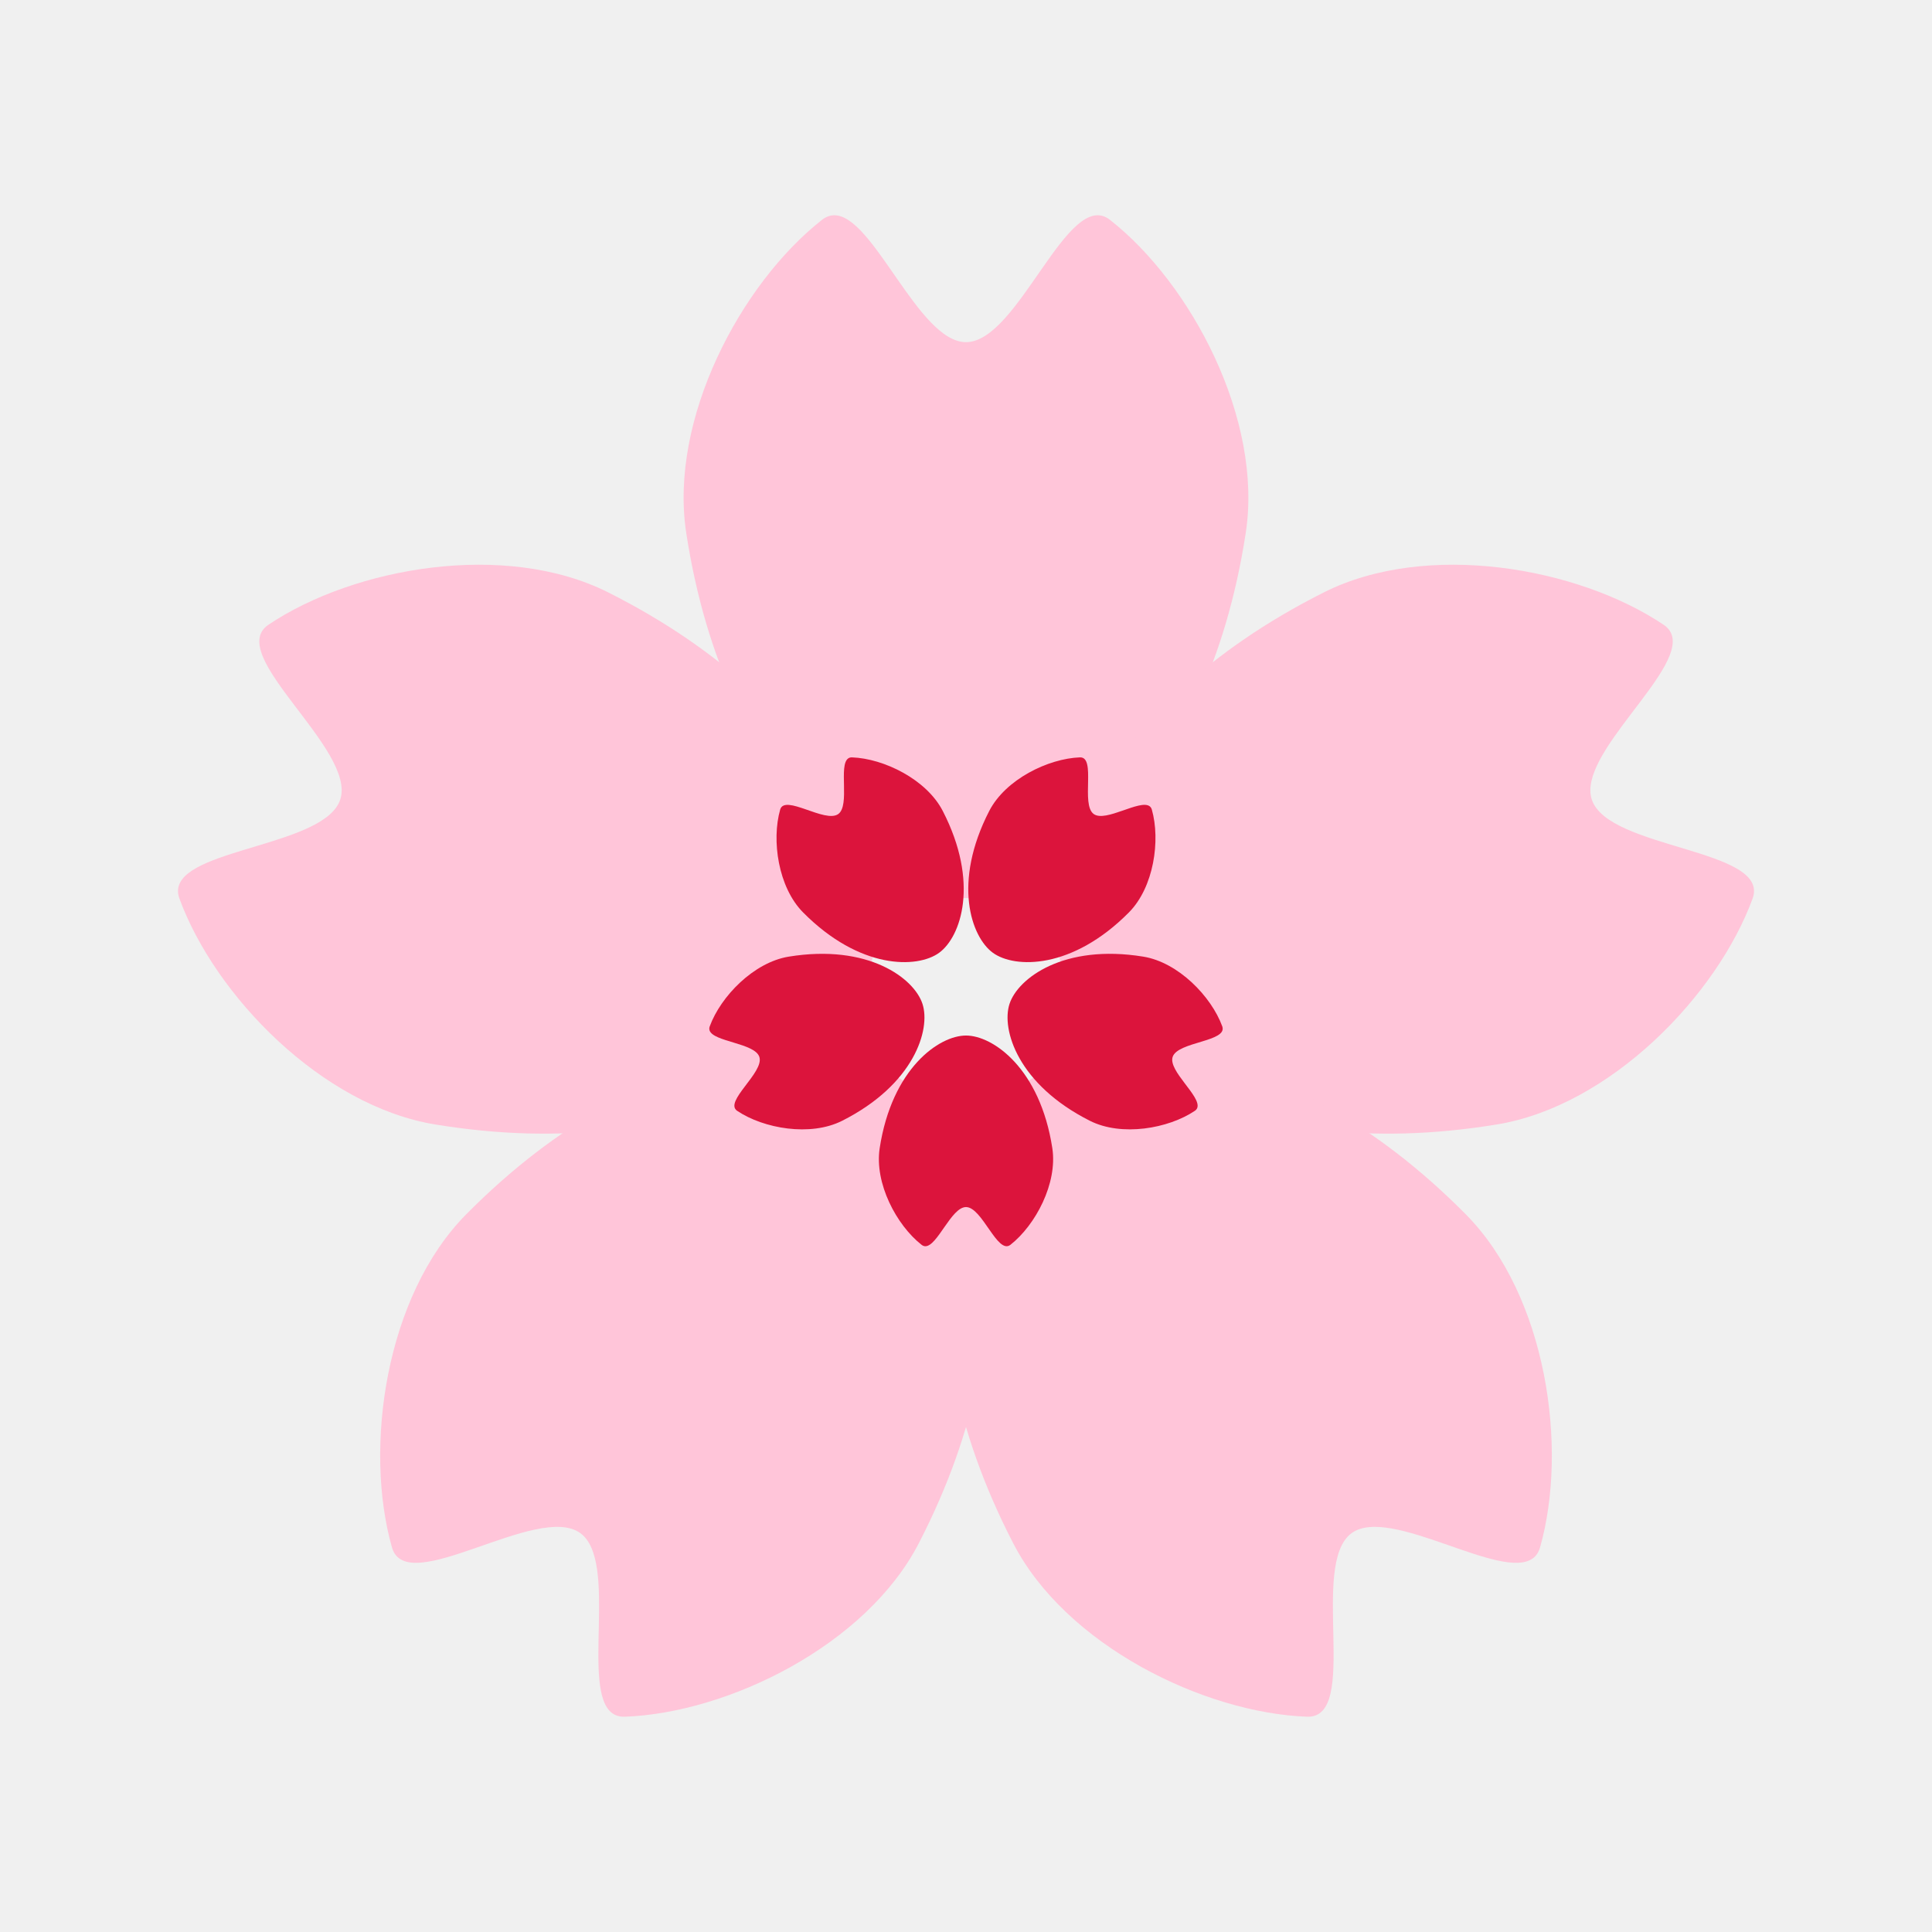
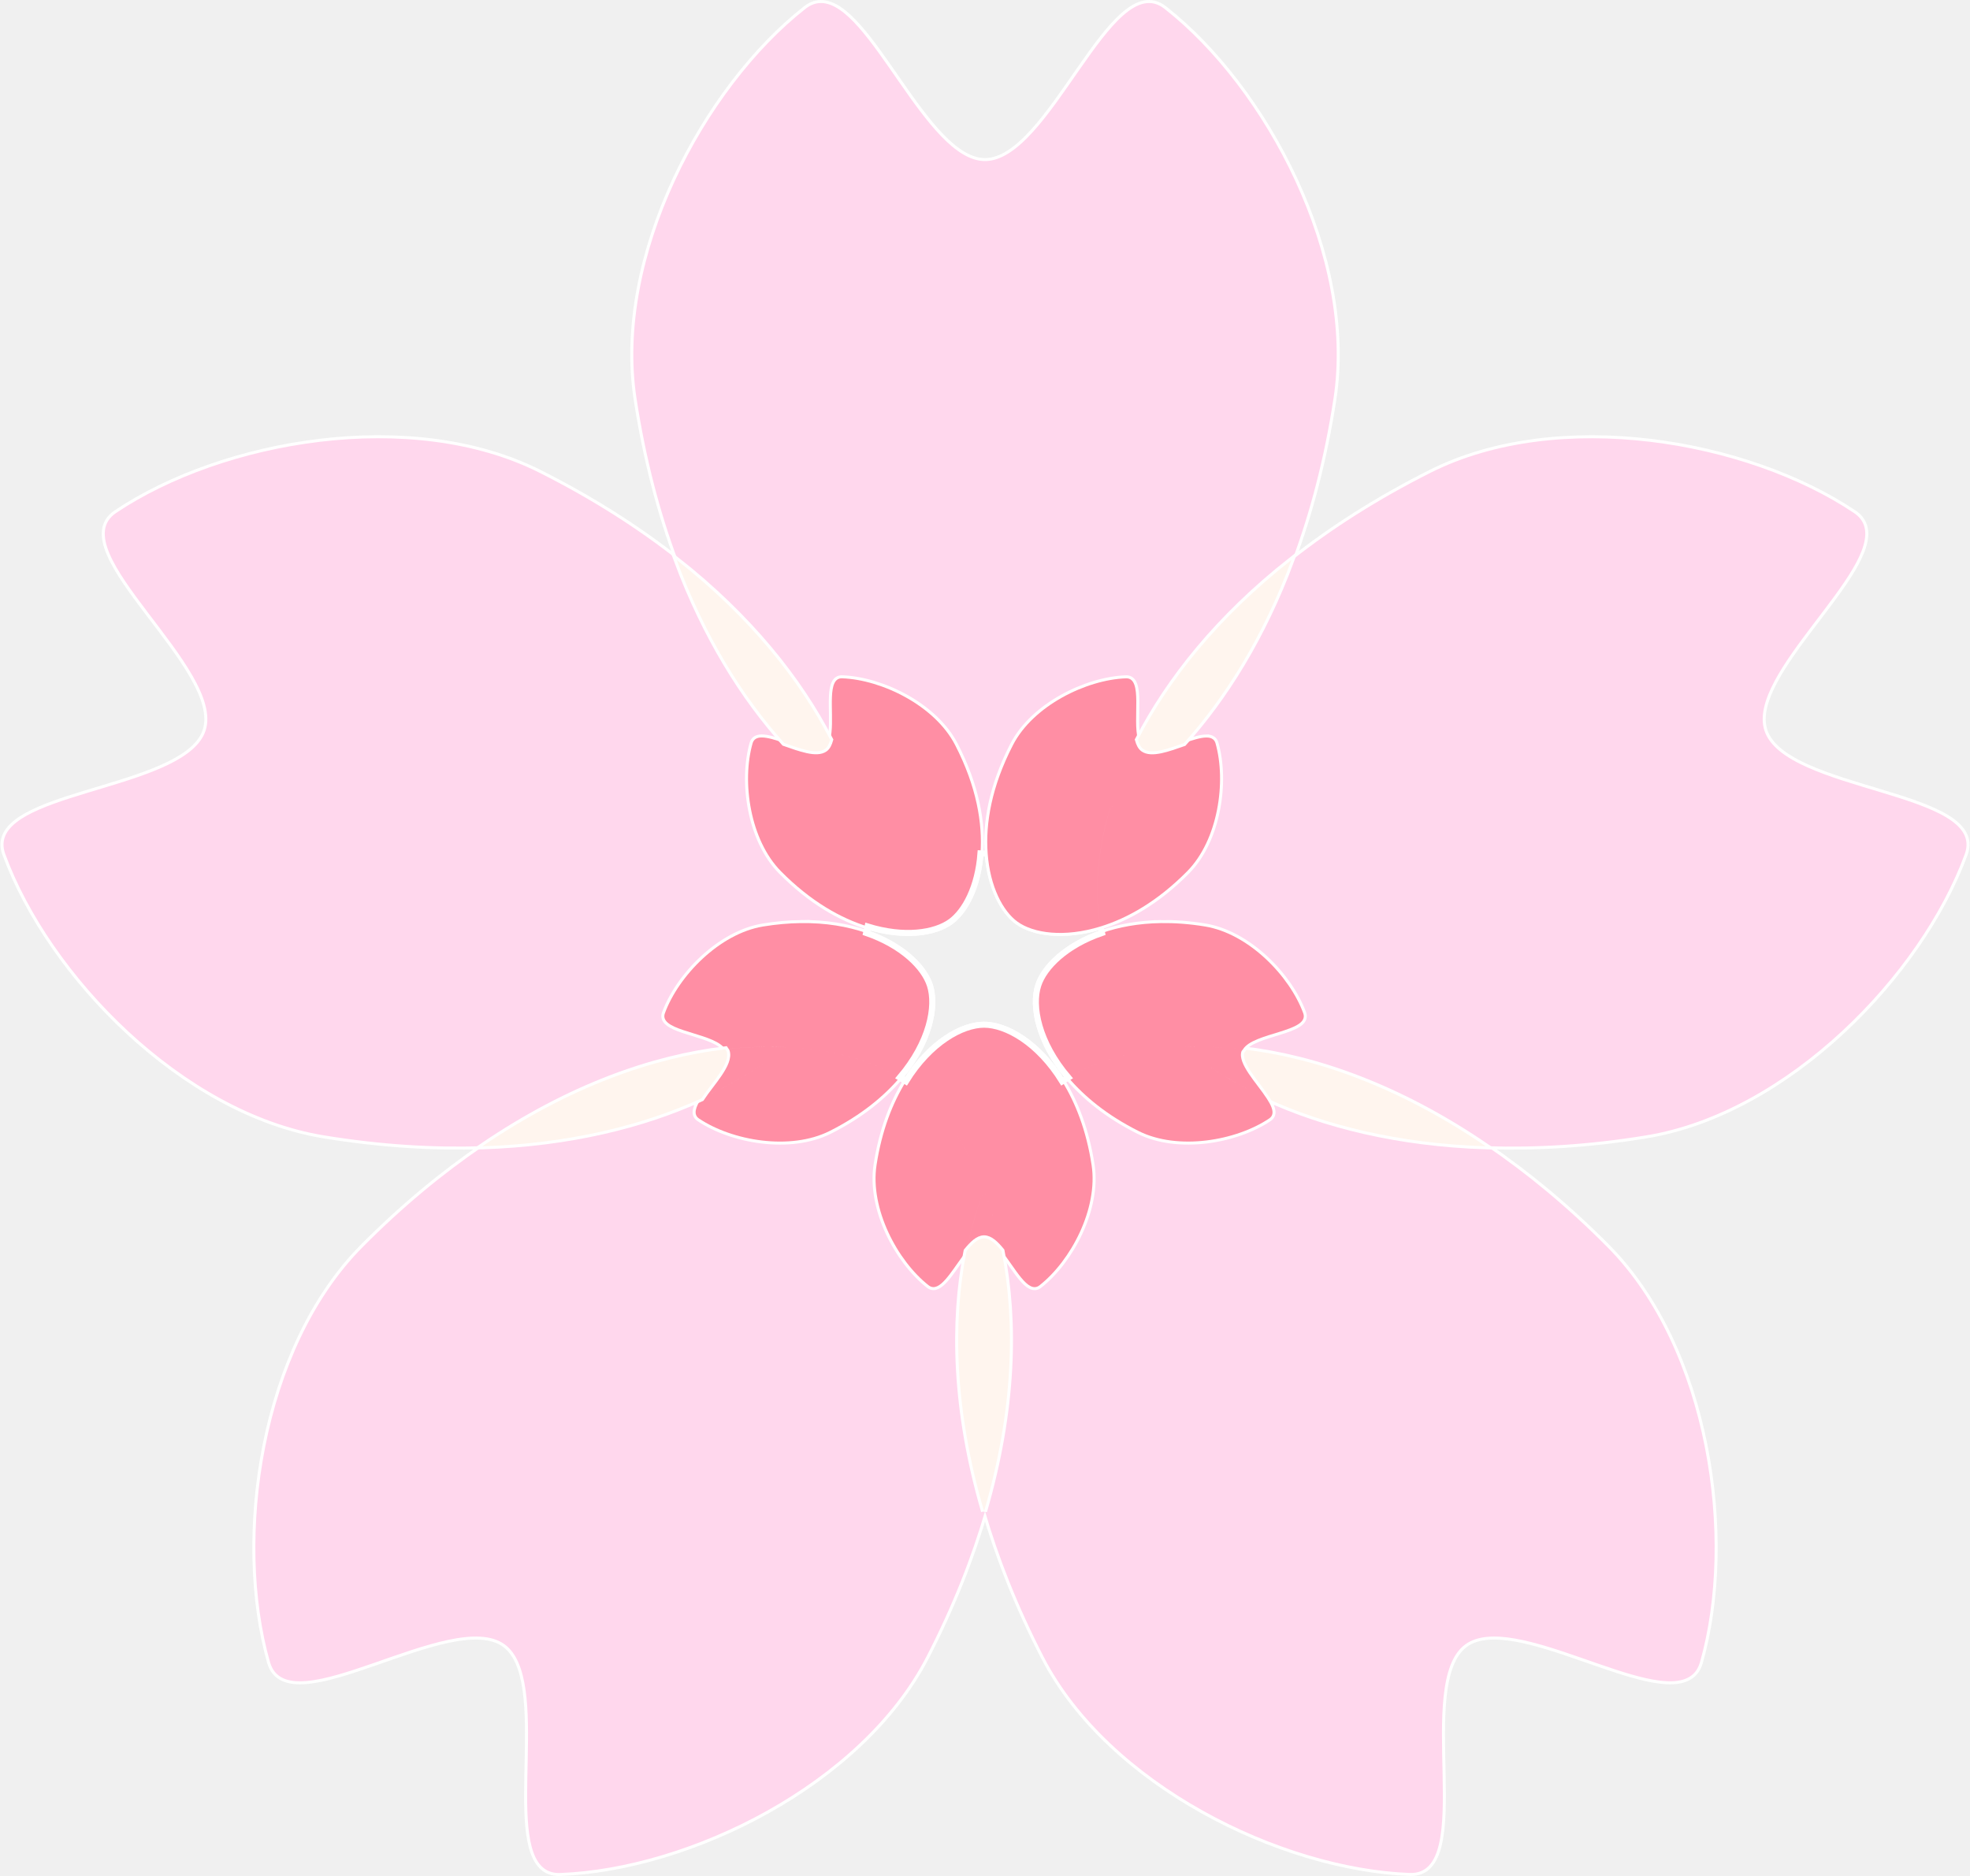
- <svg xmlns="http://www.w3.org/2000/svg" width="60px" height="60px" viewBox="0 0 285.75 285.75" version="1.1" id="logo">
-   <g id="layer1">
-     <g id="1" transform="matrix(2.021999,0,0,2.021999,13.74506,-293.5442)">
-       <g id="1a" style="fill:#ffc5d9;fill-opacity:1;stroke:none" transform="translate(6.323712,14.72254)">
-         <path id="1b" style="fill:#ffc5d9;fill-opacity:1;stroke:none;stroke-width:0.657;stroke-linecap:round;paint-order:stroke fill markers;stop-color:#000000" d="m 47.885,146.198 c -0.297,0.004 -0.591,0.11 -0.88,0.337 -5.95,4.671 -11.203,14.597 -9.93,22.903 2.897,18.896 14.067,26.707 20.463,26.707 6.396,0 17.566,-7.811 20.463,-26.707 1.273,-8.306 -3.98,-18.232 -9.93,-22.903 -3.077,-2.416 -6.681,8.946 -10.533,8.946 -3.491,0 -6.778,-9.332 -9.653,-9.283 z" />
-         <path id="1c" style="fill:#ffc5d9;fill-opacity:1;stroke:none;stroke-width:0.657;stroke-linecap:round;paint-order:stroke fill markers;stop-color:#000000" d="m 109.156,176.882 c -0.096,-0.282 -0.288,-0.528 -0.592,-0.732 -6.281,-4.215 -17.345,-6.144 -24.85,-2.366 -17.076,8.594 -21.053,21.631 -19.076,27.714 1.976,6.083 12.857,14.293 31.723,11.208 8.293,-1.356 16.109,-9.419 18.714,-16.521 1.347,-3.673 -10.573,-3.589 -11.763,-7.253 -1.079,-3.32 6.78,-9.33 5.846,-12.05 z" />
-         <path id="1d" style="fill:#ffc5d9;fill-opacity:1;stroke:none;stroke-width:0.657;stroke-linecap:round;stroke-dasharray:none;paint-order:stroke fill markers;stop-color:#000000" d="m 99.014,244.434 c 0.238,-0.178 0.413,-0.437 0.514,-0.79 2.068,-7.276 0.483,-18.394 -5.429,-24.365 C 80.649,205.695 67.02,205.941 61.846,209.7 c -5.174,3.759 -9.62,16.645 -0.857,33.634 3.852,7.468 13.936,12.41 21.495,12.692 3.909,0.146 0.147,-11.164 3.263,-13.429 2.824,-2.052 10.968,3.566 13.266,1.836 z" />
-         <path id="1e" style="fill:#ffc5d9;fill-opacity:1;stroke:none;stroke-width:0.657;stroke-linecap:round;paint-order:stroke fill markers;stop-color:#000000" d="m 31.684,255.782 c 0.243,0.171 0.543,0.258 0.91,0.244 7.559,-0.282 17.643,-5.224 21.495,-12.692 8.763,-16.989 4.318,-29.875 -0.857,-33.634 -5.174,-3.759 -18.803,-4.006 -32.253,9.579 -5.912,5.971 -7.496,17.089 -5.429,24.365 1.069,3.763 10.663,-3.311 13.78,-1.046 2.824,2.052 -0.002,11.533 2.353,13.184 z" />
-         <path id="1f" style="fill:#ffc5d9;fill-opacity:1;stroke:none;stroke-width:0.657;stroke-linecap:round;paint-order:stroke fill markers;stop-color:#000000" d="m -0.044,195.244 c -0.088,0.284 -0.078,0.596 0.049,0.941 2.604,7.102 10.421,15.165 18.714,16.521 18.866,3.084 29.747,-5.126 31.723,-11.208 1.976,-6.083 -2.001,-19.12 -19.076,-27.714 -7.506,-3.778 -18.569,-1.849 -24.85,2.366 -3.248,2.18 6.444,9.118 5.253,12.782 -1.079,3.32 -10.969,3.562 -11.812,6.312 z" />
-       </g>
-       <g id="1g" style="fill:#DC143C;fill-opacity:1;stroke:none" transform="matrix(0.3394154,0,0,-0.3394154,44.33306,286.7255)">
-         <path id="1h" style="fill:#DC143C;fill-opacity:1;stroke:none;stroke-width:0.597;stroke-linecap:round;paint-order:stroke fill markers;stop-color:#000000" d="m 48.763,148.468 c -0.27,0.004 -0.537,0.1 -0.8,0.306 -5.409,4.247 -10.185,13.27 -9.027,20.821 2.633,17.178 12.788,24.279 18.603,24.279 5.814,0 15.969,-7.101 18.603,-24.279 1.157,-7.551 -3.618,-16.574 -9.027,-20.821 -2.797,-2.196 -6.073,8.133 -9.576,8.133 -3.174,0 -6.162,-8.483 -8.776,-8.439 z" />
-         <path id="1i" style="fill:#DC143C;fill-opacity:1;stroke:none;stroke-width:0.597;stroke-linecap:round;paint-order:stroke fill markers;stop-color:#000000" d="m 107.385,178.308 c -0.087,-0.256 -0.262,-0.48 -0.538,-0.666 -5.71,-3.832 -15.768,-5.585 -22.591,-2.151 -15.523,7.813 -19.139,19.665 -17.342,25.195 1.797,5.53 11.688,12.993 28.839,10.189 7.539,-1.232 14.645,-8.563 17.012,-15.019 1.224,-3.339 -9.612,-3.263 -10.694,-6.594 -0.981,-3.018 6.164,-8.481 5.314,-10.954 z" />
-         <path id="1j" style="fill:#DC143C;fill-opacity:1;stroke:none;stroke-width:0.597;stroke-linecap:round;stroke-dasharray:none;paint-order:stroke fill markers;stop-color:#000000" d="m 97.122,243.282 c 0.216,-0.162 0.376,-0.397 0.467,-0.718 1.88,-6.615 0.439,-16.722 -4.935,-22.15 -12.227,-12.349 -24.617,-12.125 -29.321,-8.708 -4.704,3.418 -8.745,15.132 -0.779,30.577 3.502,6.789 12.669,11.282 19.541,11.539 3.554,0.133 0.133,-10.149 2.966,-12.208 2.568,-1.865 9.971,3.241 12.06,1.669 z" />
-         <path id="1k" style="fill:#DC143C;fill-opacity:1;stroke:none;stroke-width:0.597;stroke-linecap:round;paint-order:stroke fill markers;stop-color:#000000" d="m 32.156,253.598 c 0.221,0.156 0.494,0.235 0.827,0.222 6.872,-0.256 16.039,-4.749 19.541,-11.538 7.967,-15.445 3.925,-27.159 -0.779,-30.577 -4.704,-3.418 -17.093,-3.642 -29.321,8.708 -5.375,5.428 -6.815,15.536 -4.935,22.15 0.972,3.421 9.694,-3.01 12.527,-0.951 2.568,1.865 -0.002,10.485 2.139,11.986 z" />
-         <path id="1l" style="fill:#DC143C;fill-opacity:1;stroke:none;stroke-width:0.597;stroke-linecap:round;paint-order:stroke fill markers;stop-color:#000000" d="m 2.269,195 c -0.08,0.258 -0.071,0.542 0.044,0.855 2.367,6.456 9.473,13.787 17.012,15.019 17.151,2.804 27.043,-4.66 28.839,-10.189 1.797,-5.53 -1.819,-17.382 -17.342,-25.195 -6.823,-3.434 -16.881,-1.681 -22.591,2.151 -2.953,1.982 5.858,8.289 4.776,11.62 -0.981,3.018 -9.972,3.239 -10.738,5.739 z" />
-       </g>
+ <svg xmlns="http://www.w3.org/2000/svg" width="50px" height="47.62px" viewBox="0 0 15.875 15.127" version="1.1" id="svg5">
+   <defs id="defs2" />
+   <g id="g49" transform="matrix(0.09202693,0,0,0.09202693,0.02182184,0.02190307)">
+     <g id="g31" style="stroke:white;stroke-width:0.529;stroke-dasharray:none">
+       <path d="M 71.615,0.027 C 71.171,0.033 70.733,0.192 70.303,0.53 61.427,7.498 53.59,22.306 55.489,34.697 c 0.808,5.274 2.05,9.968 3.595,14.116 6.443,5.071 10.76,10.551 13.447,15.758 0.449,-1.589 -0.262,-4.647 0.633,-5.274 0.112,-0.079 0.25,-0.119 0.419,-0.113 3.48,0.13 8.121,2.405 9.894,5.843 1.891,3.666 2.415,6.891 2.225,9.489 0.102,0.003 0.214,0.023 0.314,0.023 0.1,0 0.212,-0.021 0.314,-0.023 -0.19,-2.598 0.334,-5.823 2.225,-9.489 1.773,-3.438 6.415,-5.713 9.894,-5.843 1.515,-0.056 0.545,3.601 1.051,5.388 2.687,-5.207 7.004,-10.688 13.448,-15.76 1.545,-4.148 2.787,-8.842 3.595,-14.116 C 118.443,22.306 110.606,7.498 101.73,0.53 97.139,-3.074 91.763,13.876 86.016,13.876 80.808,13.876 75.905,-0.045 71.615,0.027 Z M 112.948,48.813 c -2.52,6.767 -5.854,12.061 -9.442,16.057 1.073,-0.372 2.086,-0.701 2.553,-0.349 0.11,0.082 0.191,0.201 0.237,0.364 0.952,3.349 0.222,8.467 -2.499,11.216 -2.619,2.645 -5.234,4.103 -7.582,4.829 0.038,0.197 0.094,0.375 0.138,0.565 2.332,-0.802 5.318,-1.168 9.013,-0.564 3.817,0.624 7.415,4.336 8.614,7.605 0.595,1.623 -4.395,1.668 -5.282,3.161 6.296,0.736 13.639,3.291 21.28,8.496 4.269,0.142 8.912,-0.123 13.953,-0.947 12.371,-2.022 24.032,-14.052 27.917,-24.647 2.009,-5.479 -15.772,-5.355 -17.548,-10.821 -1.609,-4.953 10.115,-13.918 8.721,-17.976 -0.143,-0.42 -0.429,-0.788 -0.884,-1.093 -9.37,-6.288 -25.875,-9.165 -37.073,-3.53 -4.68,2.355 -8.689,4.937 -12.116,7.634 z m 17.029,51.379 c -7.676,-0.255 -14.104,-1.869 -19.212,-4.207 0.363,0.557 0.616,1.068 0.49,1.435 -0.044,0.13 -0.133,0.243 -0.273,0.337 -2.891,1.94 -7.984,2.828 -11.439,1.089 -2.75,-1.384 -4.725,-3.022 -6.14,-4.682 -0.186,0.111 -0.372,0.222 -0.547,0.338 1.153,1.864 2.108,4.263 2.578,7.328 0.586,3.823 -1.832,8.392 -4.571,10.543 -0.999,0.784 -2.123,-1.554 -3.319,-3.019 1.229,6.208 1.057,13.964 -1.53,22.814 1.182,4.043 2.844,8.305 5.146,12.769 5.746,11.141 20.79,18.514 32.067,18.935 5.832,0.217 0.219,-16.655 4.868,-20.033 4.213,-3.061 16.363,5.319 19.791,2.739 0.355,-0.266 0.616,-0.651 0.766,-1.178 3.085,-10.855 0.721,-27.441 -8.099,-36.349 -3.543,-3.578 -7.091,-6.482 -10.579,-8.859 z m -43.961,31.976 c -2.584,-8.841 -2.759,-16.589 -1.533,-22.794 -1.035,1.271 -2.018,3.17 -2.91,3.155 -0.137,-0.002 -0.272,-0.051 -0.405,-0.155 -2.739,-2.15 -5.157,-6.719 -4.571,-10.543 0.47,-3.065 1.425,-5.464 2.578,-7.328 -0.174,-0.117 -0.361,-0.227 -0.547,-0.338 -1.415,1.66 -3.389,3.298 -6.14,4.682 -3.455,1.739 -8.548,0.851 -11.439,-1.089 -0.537,-0.36 -0.294,-1.008 0.198,-1.762 -5.104,2.333 -11.527,3.942 -19.192,4.197 -3.489,2.376 -7.036,5.281 -10.579,8.859 -8.82,8.908 -11.183,25.494 -8.099,36.349 1.595,5.614 15.908,-4.939 20.557,-1.561 4.213,3.061 -0.002,17.205 3.511,19.669 0.363,0.256 0.81,0.385 1.357,0.365 11.277,-0.421 26.321,-7.794 32.067,-18.935 2.303,-4.464 3.965,-8.726 5.147,-12.769 z M 42.055,100.191 c 7.644,-5.207 14.989,-7.761 21.287,-8.497 -0.798,-1.348 -4.94,-1.517 -5.311,-2.727 -0.04,-0.131 -0.036,-0.275 0.022,-0.433 1.199,-3.269 4.797,-6.981 8.614,-7.605 3.695,-0.604 6.681,-0.238 9.013,0.564 0.045,-0.19 0.101,-0.368 0.138,-0.565 -2.348,-0.726 -4.963,-2.184 -7.582,-4.829 -2.721,-2.749 -3.451,-7.866 -2.499,-11.216 0.243,-0.856 1.447,-0.492 2.774,-0.033 C 64.929,60.858 61.601,55.57 59.084,48.813 55.657,46.115 51.649,43.534 46.969,41.178 35.771,35.543 19.266,38.42 9.896,44.708 5.05,47.96 19.509,58.311 17.733,63.777 16.124,68.73 1.369,69.092 0.112,73.194 c -0.131,0.424 -0.116,0.89 0.073,1.404 C 4.07,85.192 15.731,97.222 28.102,99.244 c 5.041,0.824 9.684,1.089 13.953,0.947 z" style="fill:#ffd7ed;stroke:white;stroke-width:0.529;stroke-linecap:round;stroke-dasharray:none;paint-order:stroke fill markers;stop-color:black" id="path31" />
+     </g>
+     <g id="g48" transform="translate(-253.3362,-16.13707)" style="stroke:white;stroke-width:0.529;stroke-dasharray:none;stroke-opacity:1">
+       <path id="path35" style="fill:#ff8ea4;stroke:white;stroke-width:0.529;stroke-linecap:round;stroke-dasharray:none;stroke-opacity:1;paint-order:stroke fill markers;stop-color:black" d="m 326.835,75.332 c -0.169,-0.006 -0.307,0.034 -0.419,0.113 -0.895,0.627 -0.184,3.685 -0.633,5.274 -0.095,0.336 -0.224,0.63 -0.451,0.795 -0.725,0.527 -2.212,-0.044 -3.569,-0.514 -0.746,-0.259 -1.454,-0.487 -1.973,-0.485 -0.404,0.002 -0.695,0.143 -0.801,0.517 -0.952,3.349 -0.222,8.467 2.499,11.216 2.619,2.645 5.234,4.103 7.582,4.829 3.202,0.991 5.89,0.578 7.265,-0.42 1.265,-0.919 2.405,-3.05 2.619,-5.993 0.19,-2.598 -0.334,-5.823 -2.225,-9.489 -1.773,-3.438 -6.415,-5.713 -9.894,-5.843 z" />
+       <path d="m 312.337,64.961 c 2.517,6.757 5.845,12.045 9.427,16.039 1.357,0.47 2.844,1.041 3.569,0.514 0.227,-0.165 0.356,-0.458 0.451,-0.795 -2.687,-5.207 -7.004,-10.687 -13.447,-15.758 z" style="fill:#FFF5EE;stroke:white;stroke-width:0.529;stroke-linecap:round;stroke-dasharray:none;stroke-opacity:1;paint-order:stroke fill markers;stop-color:black" id="path27" />
+       <path id="path39" style="fill:#ff8ea4;stroke:white;stroke-width:0.529;stroke-linecap:round;stroke-dasharray:none;stroke-opacity:1;paint-order:stroke fill markers;stop-color:black" d="m 323.178,96.78 c -1.018,0.016 -2.103,0.109 -3.258,0.298 -3.817,0.624 -7.415,4.336 -8.614,7.605 -0.058,0.159 -0.063,0.302 -0.022,0.433 0.371,1.211 4.513,1.379 5.311,2.727 1.856,-0.217 3.61,-0.264 5.265,-0.192 3.585,-2.885 5.882,-6.091 6.82,-8.979 0.104,-0.321 0.171,-0.683 0.252,-1.029 -1.603,-0.552 -3.515,-0.897 -5.755,-0.862 z m -2.578,10.841 c -0.183,-9.7e-4 -0.367,-4e-5 -0.552,0.002 -0.083,9.5e-4 -0.167,0.003 -0.251,0.005 -0.115,0.002 -0.231,0.005 -0.348,0.008 -0.077,0.002 -0.154,0.004 -0.232,0.007 -0.135,0.005 -0.27,0.011 -0.406,0.018 -0.115,0.006 -0.23,0.012 -0.346,0.019 -0.135,0.008 -0.27,0.017 -0.406,0.026 -0.076,0.006 -0.153,0.011 -0.23,0.018 -0.139,0.011 -0.279,0.023 -0.419,0.036 -0.067,0.006 -0.134,0.013 -0.201,0.019 -0.204,0.02 -0.409,0.041 -0.615,0.065 0.036,0.061 0.104,0.112 0.126,0.178 0.351,1.081 -1.343,2.776 -2.22,4.122 2.872,-1.313 5.321,-2.851 7.36,-4.492 -0.207,-0.009 -0.415,-0.016 -0.625,-0.021 -0.21,-0.005 -0.421,-0.008 -0.635,-0.009 z m 8.332,-9.978 c -0.082,0.346 -0.148,0.708 -0.252,1.029 -0.938,2.888 -3.235,6.094 -6.82,8.979 4.132,0.179 7.557,1.184 10.021,2.662 2.629,-3.085 3.233,-6.255 2.641,-8.075 -0.523,-1.609 -2.442,-3.512 -5.59,-4.595 z m -7.072,10.009 c -2.039,1.641 -4.487,3.18 -7.36,4.492 -0.492,0.754 -0.735,1.402 -0.198,1.762 2.891,1.94 7.984,2.828 11.439,1.089 2.75,-1.384 4.725,-3.022 6.14,-4.682 -0.154,-0.092 -0.312,-0.183 -0.473,-0.271 -2.422,-1.329 -5.674,-2.223 -9.548,-2.391 z" />
+       <path d="m 295.308,116.34 c 7.665,-0.255 14.088,-1.864 19.192,-4.197 0.877,-1.346 2.571,-3.041 2.22,-4.122 -0.022,-0.067 -0.089,-0.117 -0.126,-0.178 -6.297,0.735 -13.643,3.29 -21.287,8.497 z" style="fill:#FFF5EE;stroke:white;stroke-width:0.529;stroke-linecap:round;stroke-dasharray:none;stroke-opacity:1;paint-order:stroke fill markers;stop-color:black" id="path22" />
+       <path id="path42" style="fill:#ff8ea4;stroke:white;stroke-width:0.529;stroke-linecap:round;stroke-dasharray:none;stroke-opacity:1;paint-order:stroke fill markers;stop-color:black" d="m 332.428,110.651 c -1.153,1.864 -2.108,4.263 -2.578,7.328 -0.586,3.823 1.832,8.392 4.571,10.543 0.133,0.104 0.268,0.153 0.405,0.155 0.892,0.015 1.875,-1.884 2.91,-3.155 0.385,-1.95 0.91,-3.74 1.533,-5.374 -1.636,-4.29 -3.973,-7.457 -6.425,-9.239 -0.126,-0.092 -0.283,-0.169 -0.416,-0.258 z m 6.841,9.497 c -0.078,0.204 -0.154,0.411 -0.229,0.62 -0.075,0.209 -0.148,0.421 -0.219,0.635 -0.071,0.214 -0.141,0.431 -0.209,0.65 -0.068,0.219 -0.134,0.441 -0.198,0.665 -0.064,0.224 -0.127,0.45 -0.188,0.679 -0.06,0.229 -0.119,0.46 -0.176,0.694 -0.057,0.234 -0.111,0.47 -0.163,0.709 -0.052,0.239 -0.103,0.48 -0.151,0.723 0.5,-0.614 1.01,-1.118 1.533,-1.118 0.522,0 1.03,0.487 1.53,1.099 -0.385,-1.942 -0.909,-3.726 -1.53,-5.355 z m 0,-14.462 c -1.907,0 -4.723,1.54 -6.841,4.966 0.133,0.089 0.29,0.166 0.416,0.258 2.453,1.782 4.79,4.948 6.425,9.239 1.636,-4.29 3.972,-7.457 6.425,-9.239 0.126,-0.092 0.283,-0.169 0.416,-0.258 -2.119,-3.425 -4.934,-4.966 -6.841,-4.966 z m 6.841,4.966 c -0.133,0.089 -0.29,0.166 -0.416,0.258 -2.453,1.782 -4.789,4.948 -6.425,9.239 0.155,0.407 0.305,0.824 0.447,1.251 0.427,1.28 0.794,2.647 1.083,4.104 1.196,1.465 2.32,3.804 3.319,3.019 2.739,-2.15 5.157,-6.719 4.571,-10.543 -0.47,-3.065 -1.425,-5.464 -2.578,-7.328 z" />
+       <path d="m 339.269,148.316 c 2.586,-8.85 2.759,-16.605 1.53,-22.814 -0.499,-0.612 -1.007,-1.099 -1.53,-1.099 -0.524,0 -1.033,0.504 -1.533,1.118 -1.225,6.205 -1.051,13.953 1.533,22.794 z" style="fill:#FFF5EE;stroke:white;stroke-width:0.529;stroke-linecap:round;stroke-dasharray:none;stroke-opacity:1;paint-order:stroke fill markers;stop-color:black" id="path16" />
+       <path d="m 364.018,112.133 c 5.108,2.338 11.536,3.952 19.212,4.207 -7.641,-5.205 -14.984,-7.76 -21.28,-8.496 -0.037,0.062 -0.11,0.111 -0.132,0.178 -0.351,1.081 1.323,2.766 2.2,4.111 z" style="fill:#FFF5EE;stroke:white;stroke-width:0.529;stroke-linecap:round;stroke-dasharray:none;stroke-opacity:1;paint-order:stroke fill markers;stop-color:black" id="path13" />
+       <path id="path45" style="fill:#ff8ea4;stroke:white;stroke-width:0.529;stroke-linecap:round;stroke-dasharray:none;stroke-opacity:1;paint-order:stroke fill markers;stop-color:black" d="m 354.758,96.78 c -1.982,0.03 -3.695,0.361 -5.152,0.862 0.082,0.346 0.148,0.708 0.252,1.029 0.938,2.888 3.235,6.094 6.82,8.979 1.657,-0.072 3.413,-0.025 5.272,0.193 0.887,-1.493 5.878,-1.538 5.282,-3.161 -1.199,-3.269 -4.797,-6.981 -8.614,-7.605 -1.386,-0.227 -2.672,-0.316 -3.861,-0.298 z m -5.152,0.862 c -3.148,1.083 -5.067,2.986 -5.59,4.595 -0.591,1.82 0.013,4.991 2.641,8.075 2.464,-1.478 5.889,-2.483 10.021,-2.662 -3.585,-2.885 -5.882,-6.091 -6.82,-8.979 -0.104,-0.321 -0.171,-0.683 -0.252,-1.029 z m 8.333,9.978 c -0.426,0.002 -0.846,0.013 -1.26,0.03 2.034,1.637 4.477,3.171 7.34,4.482 -0.877,-1.346 -2.552,-3.031 -2.2,-4.111 0.022,-0.067 0.096,-0.116 0.132,-0.178 -0.206,-0.024 -0.411,-0.046 -0.615,-0.066 -0.075,-0.007 -0.149,-0.014 -0.224,-0.021 -0.14,-0.013 -0.279,-0.025 -0.418,-0.036 -0.051,-0.004 -0.102,-0.008 -0.152,-0.012 -0.426,-0.031 -0.845,-0.053 -1.259,-0.068 -0.034,-10e-4 -0.068,-0.003 -0.102,-0.004 -0.419,-0.013 -0.833,-0.02 -1.24,-0.018 -5.2e-4,1e-5 -10e-4,0 -0.002,0 z m -1.26,0.03 c -4.132,0.179 -7.557,1.184 -10.021,2.662 1.415,1.66 3.389,3.298 6.14,4.682 3.455,1.739 8.548,0.851 11.439,-1.089 0.14,-0.094 0.229,-0.208 0.273,-0.337 0.126,-0.367 -0.127,-0.878 -0.49,-1.435 -2.863,-1.31 -5.306,-2.845 -7.34,-4.482 z" />
+       <path d="m 339.583,90.664 c -0.102,0.003 -0.214,0.023 -0.314,0.023 -0.1,0 -0.212,-0.021 -0.314,-0.023 -0.215,2.944 -1.354,5.074 -2.619,5.993 -1.374,0.998 -4.063,1.411 -7.265,0.42 -0.038,0.197 -0.094,0.375 -0.138,0.565 3.148,1.083 5.067,2.986 5.59,4.595 0.591,1.82 -0.013,4.991 -2.641,8.075 0.186,0.111 0.372,0.222 0.547,0.338 2.119,-3.425 4.935,-4.966 6.841,-4.966 1.907,0 4.722,1.54 6.841,4.966 0.174,-0.117 0.361,-0.227 0.547,-0.338 -2.629,-3.085 -3.233,-6.255 -2.641,-8.075 0.523,-1.609 2.442,-3.512 5.59,-4.595 -0.045,-0.19 -0.101,-0.368 -0.138,-0.565 -3.202,0.991 -5.89,0.578 -7.265,-0.42 -1.265,-0.919 -2.405,-3.05 -2.619,-5.993 z" style="fill:none;stroke:white;stroke-width:0.529;stroke-dasharray:none;stroke-opacity:1" id="path8" />
+       <path id="path36" style="fill:#ff8ea4;stroke:white;stroke-width:0.529;stroke-linecap:round;stroke-dasharray:none;stroke-opacity:1;paint-order:stroke fill markers;stop-color:black" d="m 358.729,80.519 c -0.523,0.008 -1.233,0.243 -1.97,0.499 -2.098,2.336 -4.278,4.21 -6.441,5.674 -1.175,3.954 -1.395,7.54 -0.851,10.386 2.348,-0.726 4.963,-2.184 7.582,-4.829 2.721,-2.749 3.451,-7.866 2.499,-11.216 -0.046,-0.162 -0.127,-0.282 -0.237,-0.364 -0.146,-0.11 -0.345,-0.153 -0.582,-0.149 z m -5.976,0.202 c -1.058,2.05 -1.865,4.051 -2.436,5.971 0.27,-0.183 0.541,-0.373 0.812,-0.568 0.271,-0.196 0.541,-0.398 0.812,-0.607 0.271,-0.209 0.542,-0.425 0.812,-0.647 0.27,-0.222 0.54,-0.451 0.809,-0.687 0.269,-0.236 0.538,-0.479 0.807,-0.728 0.268,-0.25 0.536,-0.506 0.803,-0.769 0.267,-0.264 0.532,-0.534 0.797,-0.812 0.265,-0.278 0.528,-0.562 0.79,-0.854 -1.359,0.471 -2.827,1.024 -3.554,0.496 -0.227,-0.165 -0.357,-0.457 -0.452,-0.793 z m -2.436,5.971 c -3.864,2.615 -7.646,3.894 -10.735,3.972 0.215,2.944 1.354,5.074 2.619,5.993 1.374,0.998 4.063,1.411 7.265,0.42 -0.544,-2.846 -0.324,-6.432 0.851,-10.386 z m 1.385,-11.359 c -3.48,0.13 -8.121,2.405 -9.894,5.843 -1.891,3.666 -2.415,6.891 -2.225,9.489 3.089,-0.078 6.871,-1.357 10.735,-3.972 0.57,-1.92 1.378,-3.921 2.436,-5.971 -0.505,-1.788 0.464,-5.445 -1.051,-5.388 z" />
+       <path d="m 366.201,64.961 c -6.444,5.072 -10.761,10.552 -13.448,15.76 0.095,0.336 0.225,0.628 0.452,0.793 0.726,0.528 2.195,-0.025 3.554,-0.496 3.588,-3.995 6.922,-9.29 9.442,-16.057 z" style="fill:#FFF5EE;stroke:white;stroke-width:0.529;stroke-linecap:round;stroke-dasharray:none;stroke-opacity:1;paint-order:stroke fill markers;stop-color:black" id="path3" />
    </g>
  </g>
</svg>
